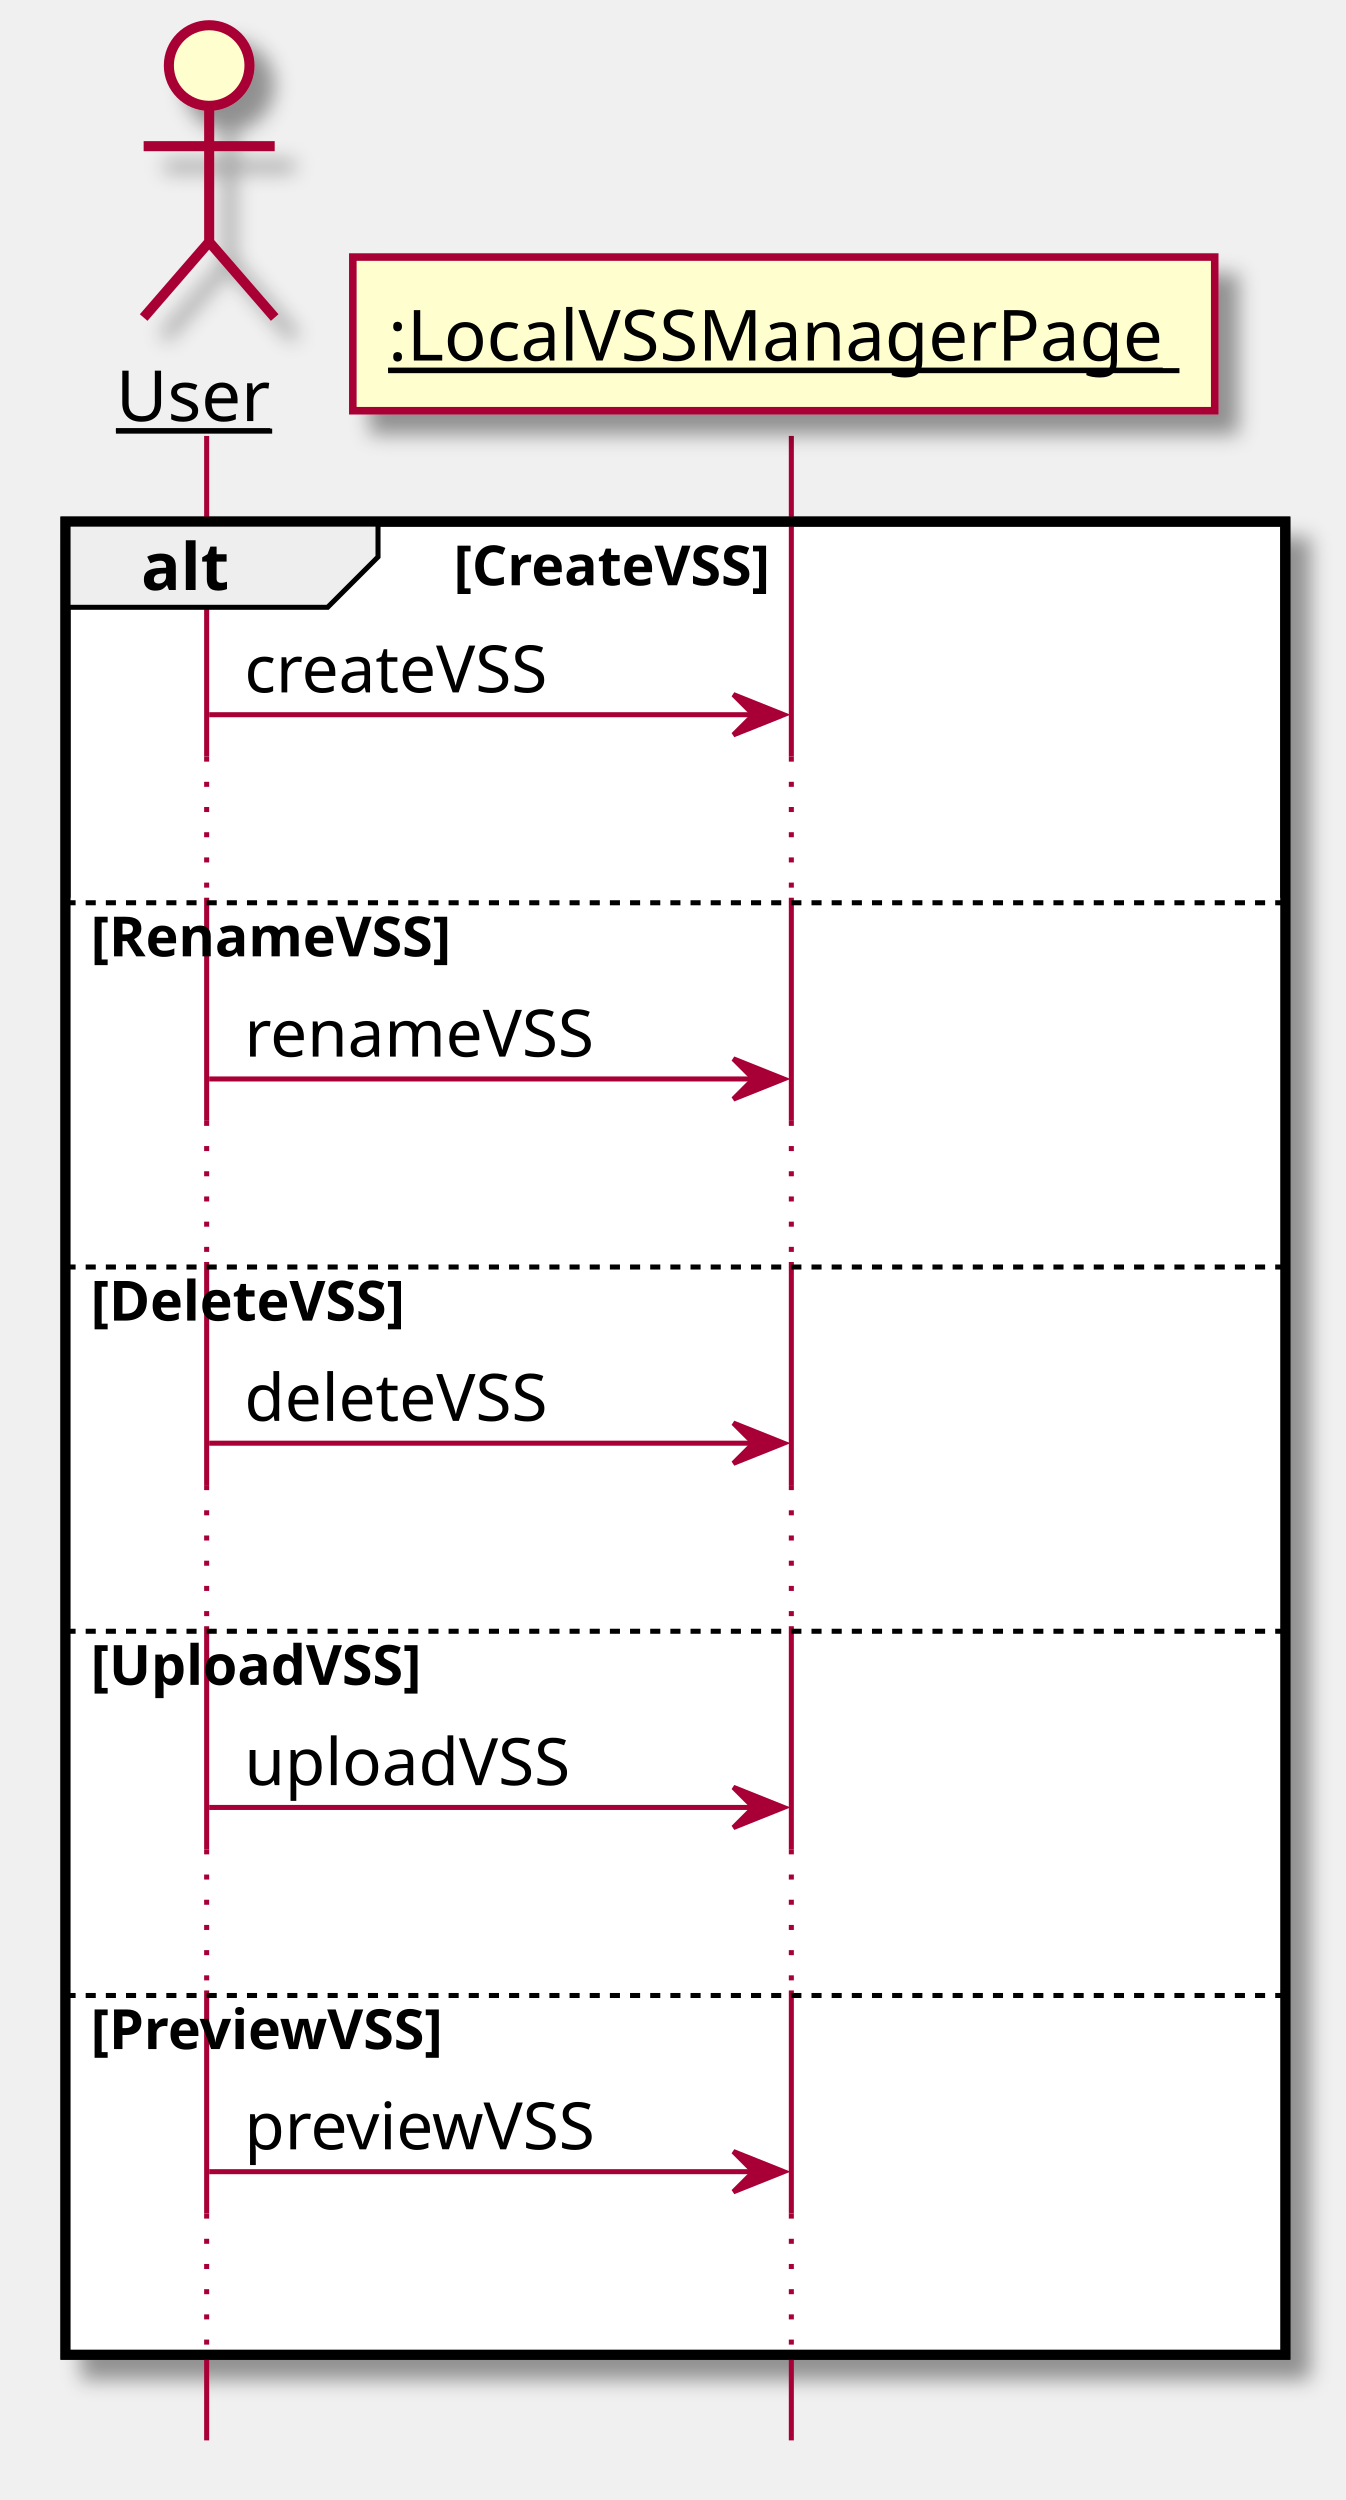
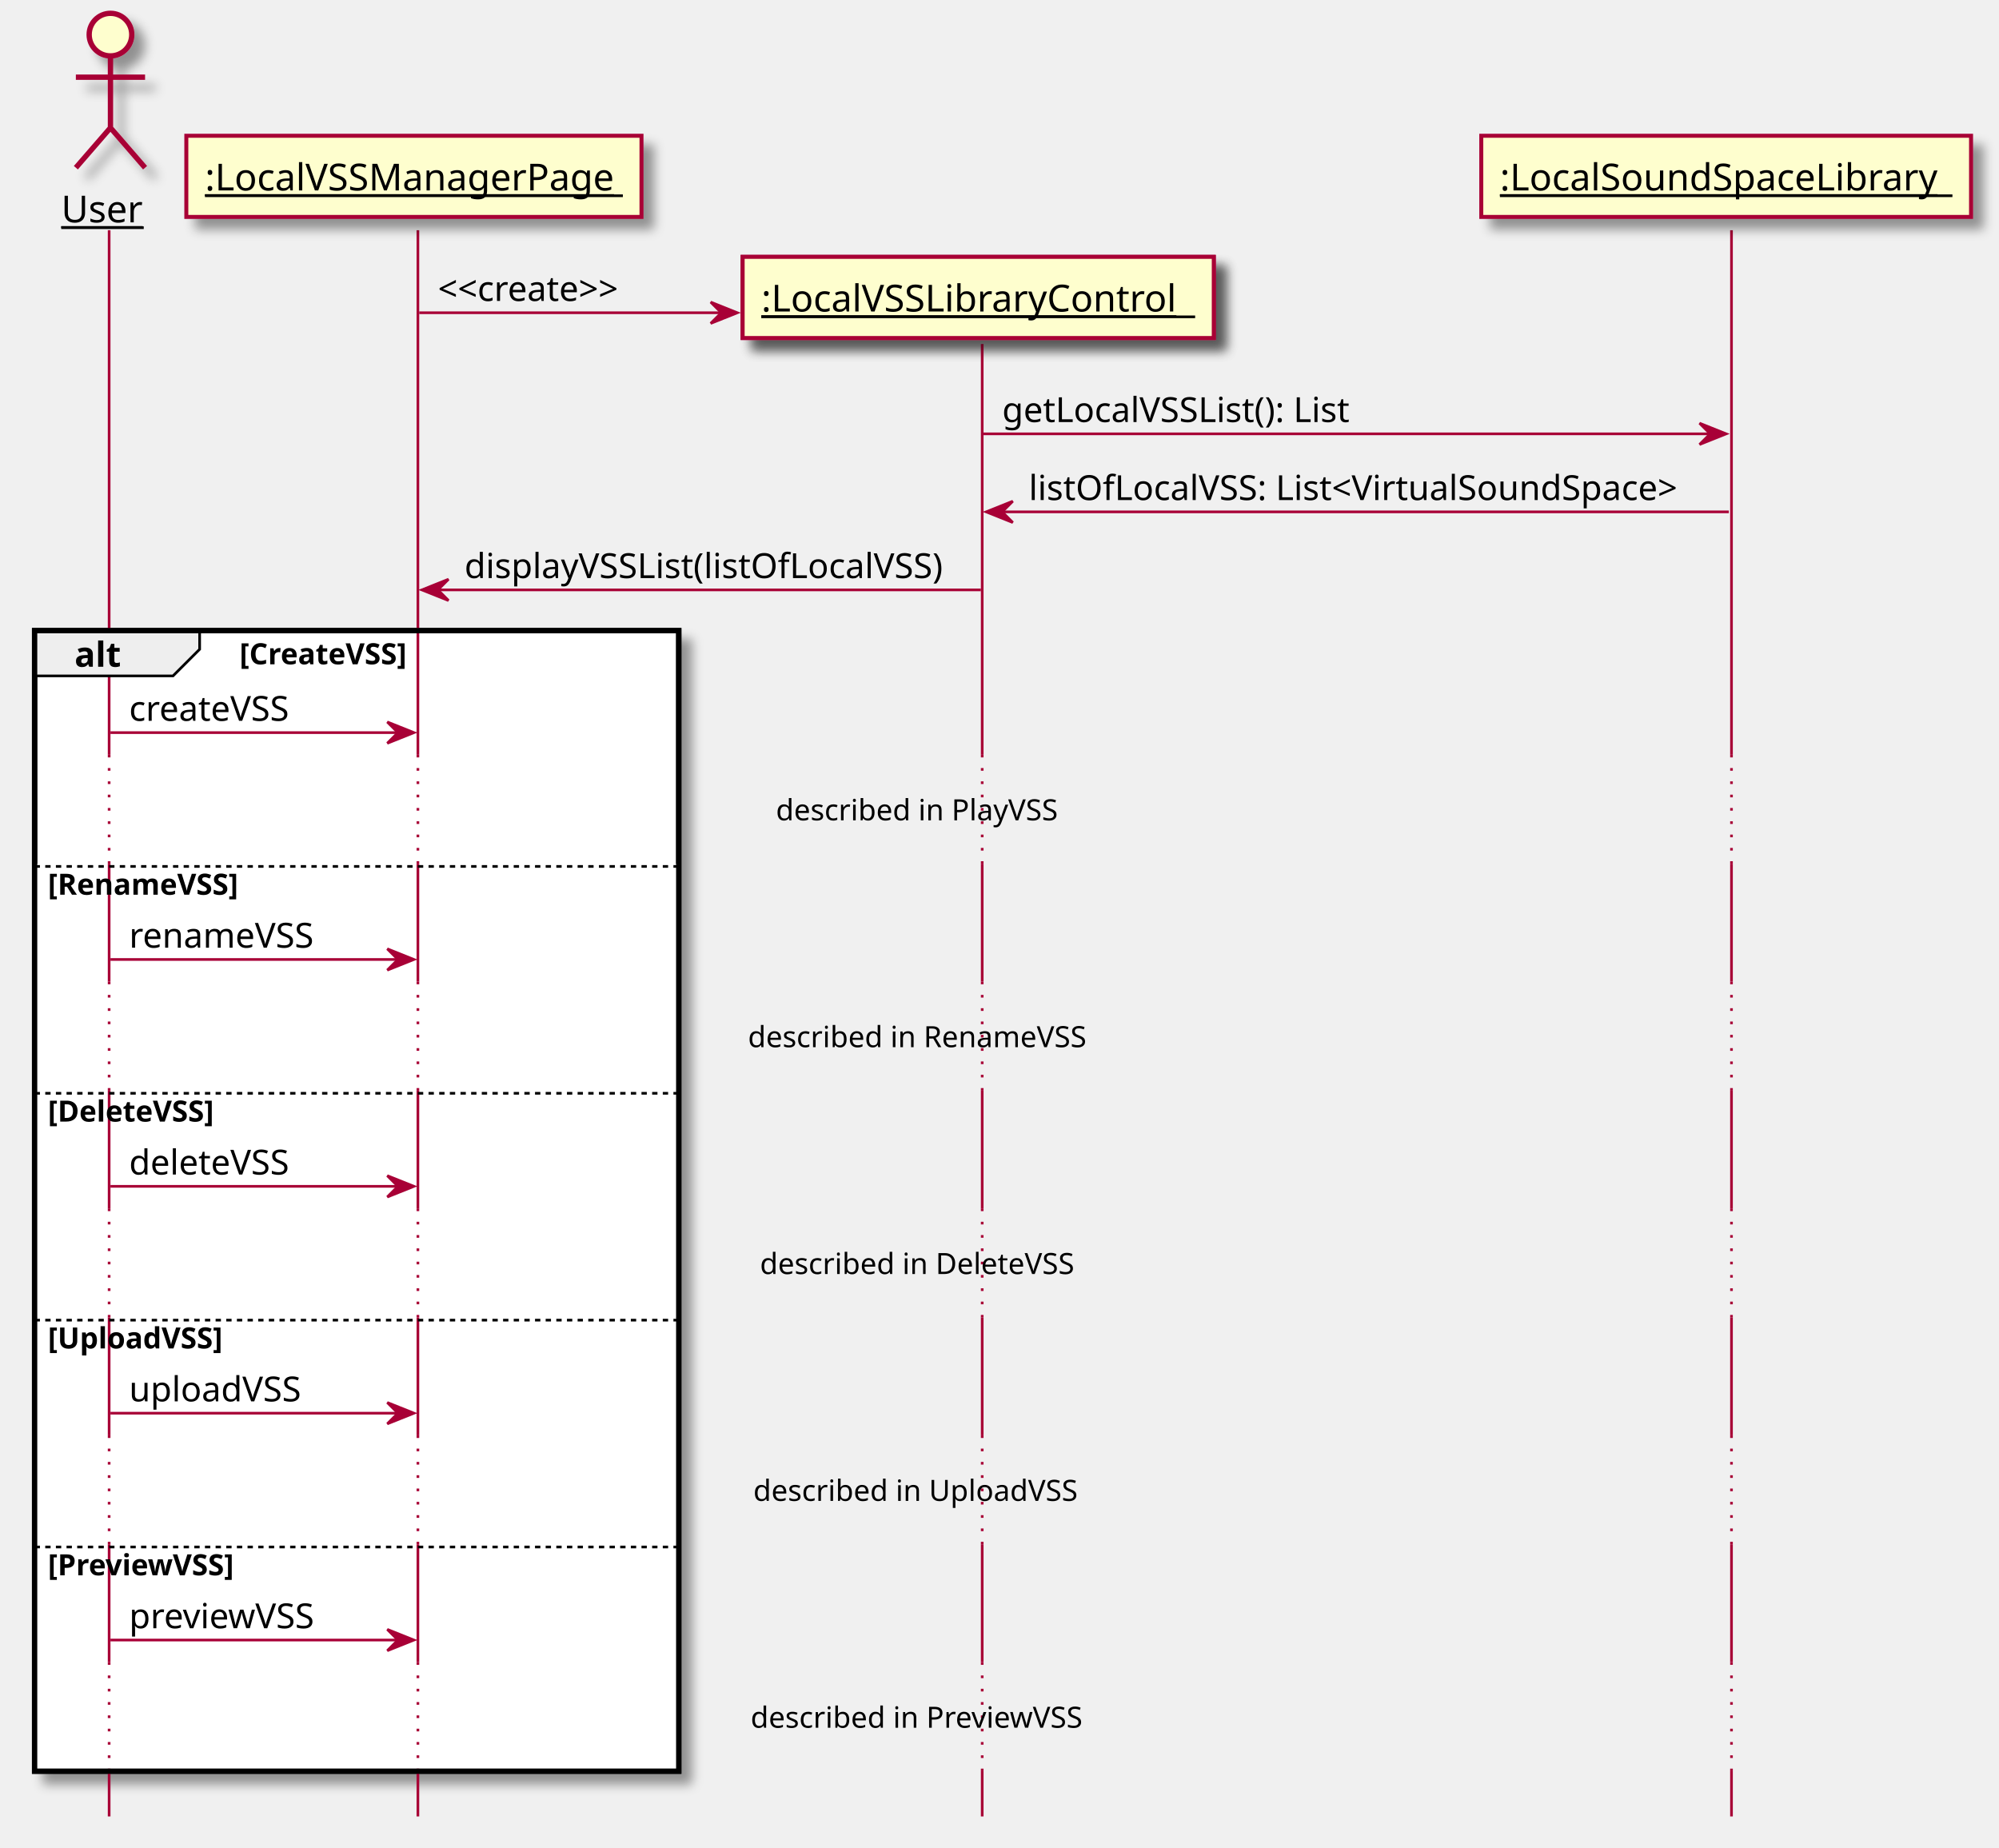
- <svg xmlns="http://www.w3.org/2000/svg" contentScriptType="application/ecmascript" contentStyleType="text/css" height="496px" preserveAspectRatio="none" style="width:267px;height:496px;" version="1.1" viewBox="0 0 267 496" width="267px" zoomAndPan="magnify">
+ <svg xmlns="http://www.w3.org/2000/svg" contentScriptType="application/ecmascript" contentStyleType="text/css" height="694px" preserveAspectRatio="none" style="width:751px;height:694px;" version="1.1" viewBox="0 0 751 694" width="751px" zoomAndPan="magnify">
  <defs>
-     <filter height="300%" id="fti0jjlx8ce7" width="300%" x="-1" y="-1">
+     <filter height="300%" id="f9vh8pmwqqmuc" width="300%" x="-1" y="-1">
      <feGaussianBlur result="blurOut" stdDeviation="2.0" />
      <feColorMatrix in="blurOut" result="blurOut2" type="matrix" values="0 0 0 0 0 0 0 0 0 0 0 0 0 0 0 0 0 0 .4 0" />
      <feOffset dx="4.0" dy="4.0" in="blurOut2" result="blurOut3" />
      <feBlend in="SourceGraphic" in2="blurOut3" mode="normal" />
    </filter>
  </defs>
  <g>
-     <rect fill="#FFFFFF" filter="url(#fti0jjlx8ce7)" height="363.684" style="stroke: #000000; stroke-width: 2.0;" width="242" x="13" y="103.488" />
-     <rect fill="#FFFFFF" height="72.266" style="stroke: none; stroke-width: 1.0;" width="242" x="13" y="178.109" />
-     <rect fill="#FFFFFF" height="72.266" style="stroke: none; stroke-width: 1.0;" width="242" x="13" y="250.375" />
-     <rect fill="#FFFFFF" height="72.266" style="stroke: none; stroke-width: 1.0;" width="242" x="13" y="322.641" />
-     <rect fill="#FFFFFF" height="72.266" style="stroke: none; stroke-width: 1.0;" width="242" x="13" y="394.906" />
-     <line style="stroke: #A80036; stroke-width: 1.0;" x1="41" x2="41" y1="86.488" y2="150.109" />
-     <line style="stroke: #A80036; stroke-width: 1.0; stroke-dasharray: 1.0,4.0;" x1="41" x2="41" y1="150.109" y2="178.109" />
-     <line style="stroke: #A80036; stroke-width: 1.0;" x1="41" x2="41" y1="178.109" y2="222.375" />
-     <line style="stroke: #A80036; stroke-width: 1.0; stroke-dasharray: 1.0,4.0;" x1="41" x2="41" y1="222.375" y2="250.375" />
-     <line style="stroke: #A80036; stroke-width: 1.0;" x1="41" x2="41" y1="250.375" y2="294.641" />
-     <line style="stroke: #A80036; stroke-width: 1.0; stroke-dasharray: 1.0,4.0;" x1="41" x2="41" y1="294.641" y2="322.641" />
-     <line style="stroke: #A80036; stroke-width: 1.0;" x1="41" x2="41" y1="322.641" y2="366.906" />
-     <line style="stroke: #A80036; stroke-width: 1.0; stroke-dasharray: 1.0,4.0;" x1="41" x2="41" y1="366.906" y2="394.906" />
-     <line style="stroke: #A80036; stroke-width: 1.0;" x1="41" x2="41" y1="394.906" y2="439.172" />
-     <line style="stroke: #A80036; stroke-width: 1.0; stroke-dasharray: 1.0,4.0;" x1="41" x2="41" y1="439.172" y2="467.172" />
-     <line style="stroke: #A80036; stroke-width: 1.0;" x1="41" x2="41" y1="467.172" y2="484.172" />
-     <line style="stroke: #A80036; stroke-width: 1.0;" x1="157" x2="157" y1="86.488" y2="150.109" />
-     <line style="stroke: #A80036; stroke-width: 1.0; stroke-dasharray: 1.0,4.0;" x1="157" x2="157" y1="150.109" y2="178.109" />
-     <line style="stroke: #A80036; stroke-width: 1.0;" x1="157" x2="157" y1="178.109" y2="222.375" />
-     <line style="stroke: #A80036; stroke-width: 1.0; stroke-dasharray: 1.0,4.0;" x1="157" x2="157" y1="222.375" y2="250.375" />
-     <line style="stroke: #A80036; stroke-width: 1.0;" x1="157" x2="157" y1="250.375" y2="294.641" />
-     <line style="stroke: #A80036; stroke-width: 1.0; stroke-dasharray: 1.0,4.0;" x1="157" x2="157" y1="294.641" y2="322.641" />
-     <line style="stroke: #A80036; stroke-width: 1.0;" x1="157" x2="157" y1="322.641" y2="366.906" />
-     <line style="stroke: #A80036; stroke-width: 1.0; stroke-dasharray: 1.0,4.0;" x1="157" x2="157" y1="366.906" y2="394.906" />
-     <line style="stroke: #A80036; stroke-width: 1.0;" x1="157" x2="157" y1="394.906" y2="439.172" />
-     <line style="stroke: #A80036; stroke-width: 1.0; stroke-dasharray: 1.0,4.0;" x1="157" x2="157" y1="439.172" y2="467.172" />
-     <line style="stroke: #A80036; stroke-width: 1.0;" x1="157" x2="157" y1="467.172" y2="484.172" />
+     <rect fill="#FEFECE" filter="url(#f9vh8pmwqqmuc)" height="30.488" style="stroke: #A80036; stroke-width: 1.5;" width="177" x="279" y="96.488" />
+     <text fill="#000000" font-family="sans-serif" font-size="14" lengthAdjust="spacingAndGlyphs" text-decoration="underline" textLength="163" x="286" y="117.023">:LocalVSSLibraryControl</text>
+     <line style="stroke: #000000; stroke-width: 1.0;" x1="286" x2="449" y1="119.023" y2="119.023" />
+     <rect fill="#FFFFFF" filter="url(#f9vh8pmwqqmuc)" height="428.459" style="stroke: #000000; stroke-width: 2.0;" width="242" x="13" y="236.908" />
+     <rect fill="#FFFFFF" height="85.221" style="stroke: none; stroke-width: 1.0;" width="242" x="13" y="324.484" />
+     <rect fill="#FFFFFF" height="85.221" style="stroke: none; stroke-width: 1.0;" width="242" x="13" y="409.705" />
+     <rect fill="#FFFFFF" height="85.221" style="stroke: none; stroke-width: 1.0;" width="242" x="13" y="494.926" />
+     <rect fill="#FFFFFF" height="85.221" style="stroke: none; stroke-width: 1.0;" width="242" x="13" y="580.146" />
+     <line style="stroke: #A80036; stroke-width: 1.0;" x1="41" x2="41" y1="86.488" y2="283.529" />
+     <line style="stroke: #A80036; stroke-width: 1.0; stroke-dasharray: 1.0,4.0;" x1="41" x2="41" y1="283.529" y2="324.484" />
+     <line style="stroke: #A80036; stroke-width: 1.0;" x1="41" x2="41" y1="324.484" y2="368.75" />
+     <line style="stroke: #A80036; stroke-width: 1.0; stroke-dasharray: 1.0,4.0;" x1="41" x2="41" y1="368.75" y2="409.705" />
+     <line style="stroke: #A80036; stroke-width: 1.0;" x1="41" x2="41" y1="409.705" y2="453.971" />
+     <line style="stroke: #A80036; stroke-width: 1.0; stroke-dasharray: 1.0,4.0;" x1="41" x2="41" y1="453.971" y2="494.926" />
+     <line style="stroke: #A80036; stroke-width: 1.0;" x1="41" x2="41" y1="494.926" y2="539.191" />
+     <line style="stroke: #A80036; stroke-width: 1.0; stroke-dasharray: 1.0,4.0;" x1="41" x2="41" y1="539.191" y2="580.146" />
+     <line style="stroke: #A80036; stroke-width: 1.0;" x1="41" x2="41" y1="580.146" y2="624.412" />
+     <line style="stroke: #A80036; stroke-width: 1.0; stroke-dasharray: 1.0,4.0;" x1="41" x2="41" y1="624.412" y2="665.367" />
+     <line style="stroke: #A80036; stroke-width: 1.0;" x1="41" x2="41" y1="665.367" y2="682.367" />
+     <line style="stroke: #A80036; stroke-width: 1.0;" x1="157" x2="157" y1="86.488" y2="283.529" />
+     <line style="stroke: #A80036; stroke-width: 1.0; stroke-dasharray: 1.0,4.0;" x1="157" x2="157" y1="283.529" y2="324.484" />
+     <line style="stroke: #A80036; stroke-width: 1.0;" x1="157" x2="157" y1="324.484" y2="368.75" />
+     <line style="stroke: #A80036; stroke-width: 1.0; stroke-dasharray: 1.0,4.0;" x1="157" x2="157" y1="368.75" y2="409.705" />
+     <line style="stroke: #A80036; stroke-width: 1.0;" x1="157" x2="157" y1="409.705" y2="453.971" />
+     <line style="stroke: #A80036; stroke-width: 1.0; stroke-dasharray: 1.0,4.0;" x1="157" x2="157" y1="453.971" y2="494.926" />
+     <line style="stroke: #A80036; stroke-width: 1.0;" x1="157" x2="157" y1="494.926" y2="539.191" />
+     <line style="stroke: #A80036; stroke-width: 1.0; stroke-dasharray: 1.0,4.0;" x1="157" x2="157" y1="539.191" y2="580.146" />
+     <line style="stroke: #A80036; stroke-width: 1.0;" x1="157" x2="157" y1="580.146" y2="624.412" />
+     <line style="stroke: #A80036; stroke-width: 1.0; stroke-dasharray: 1.0,4.0;" x1="157" x2="157" y1="624.412" y2="665.367" />
+     <line style="stroke: #A80036; stroke-width: 1.0;" x1="157" x2="157" y1="665.367" y2="682.367" />
+     <line style="stroke: #A80036; stroke-width: 1.0;" x1="369" x2="369" y1="129.232" y2="283.529" />
+     <line style="stroke: #A80036; stroke-width: 1.0; stroke-dasharray: 1.0,4.0;" x1="369" x2="369" y1="283.529" y2="324.484" />
+     <line style="stroke: #A80036; stroke-width: 1.0;" x1="369" x2="369" y1="324.484" y2="368.75" />
+     <line style="stroke: #A80036; stroke-width: 1.0; stroke-dasharray: 1.0,4.0;" x1="369" x2="369" y1="368.75" y2="409.705" />
+     <line style="stroke: #A80036; stroke-width: 1.0;" x1="369" x2="369" y1="409.705" y2="453.971" />
+     <line style="stroke: #A80036; stroke-width: 1.0; stroke-dasharray: 1.0,4.0;" x1="369" x2="369" y1="453.971" y2="494.926" />
+     <line style="stroke: #A80036; stroke-width: 1.0;" x1="369" x2="369" y1="494.926" y2="539.191" />
+     <line style="stroke: #A80036; stroke-width: 1.0; stroke-dasharray: 1.0,4.0;" x1="369" x2="369" y1="539.191" y2="580.146" />
+     <line style="stroke: #A80036; stroke-width: 1.0;" x1="369" x2="369" y1="580.146" y2="624.412" />
+     <line style="stroke: #A80036; stroke-width: 1.0; stroke-dasharray: 1.0,4.0;" x1="369" x2="369" y1="624.412" y2="665.367" />
+     <line style="stroke: #A80036; stroke-width: 1.0;" x1="369" x2="369" y1="665.367" y2="682.367" />
+     <line style="stroke: #A80036; stroke-width: 1.0;" x1="650.5" x2="650.5" y1="86.488" y2="283.529" />
+     <line style="stroke: #A80036; stroke-width: 1.0; stroke-dasharray: 1.0,4.0;" x1="650.5" x2="650.5" y1="283.529" y2="324.484" />
+     <line style="stroke: #A80036; stroke-width: 1.0;" x1="650.5" x2="650.5" y1="324.484" y2="368.75" />
+     <line style="stroke: #A80036; stroke-width: 1.0; stroke-dasharray: 1.0,4.0;" x1="650.5" x2="650.5" y1="368.75" y2="409.705" />
+     <line style="stroke: #A80036; stroke-width: 1.0;" x1="650.5" x2="650.5" y1="409.705" y2="453.971" />
+     <line style="stroke: #A80036; stroke-width: 1.0; stroke-dasharray: 1.0,4.0;" x1="650.5" x2="650.5" y1="453.971" y2="494.926" />
+     <line style="stroke: #A80036; stroke-width: 1.0;" x1="650.5" x2="650.5" y1="494.926" y2="539.191" />
+     <line style="stroke: #A80036; stroke-width: 1.0; stroke-dasharray: 1.0,4.0;" x1="650.5" x2="650.5" y1="539.191" y2="580.146" />
+     <line style="stroke: #A80036; stroke-width: 1.0;" x1="650.5" x2="650.5" y1="580.146" y2="624.412" />
+     <line style="stroke: #A80036; stroke-width: 1.0; stroke-dasharray: 1.0,4.0;" x1="650.5" x2="650.5" y1="624.412" y2="665.367" />
+     <line style="stroke: #A80036; stroke-width: 1.0;" x1="650.5" x2="650.5" y1="665.367" y2="682.367" />
    <text fill="#000000" font-family="sans-serif" font-size="14" lengthAdjust="spacingAndGlyphs" text-decoration="underline" textLength="31" x="23" y="83.535">User</text>
    <line style="stroke: #000000; stroke-width: 1.0;" x1="23" x2="54" y1="85.535" y2="85.535" />
-     <ellipse cx="41.5" cy="13" fill="#FEFECE" filter="url(#fti0jjlx8ce7)" rx="8" ry="8" style="stroke: #A80036; stroke-width: 2.0;" />
-     <path d="M41.5,21 L41.5,48 M28.5,29 L54.5,29 M41.5,48 L28.5,63 M41.5,48 L54.5,63 " fill="none" filter="url(#fti0jjlx8ce7)" style="stroke: #A80036; stroke-width: 2.0;" />
-     <rect fill="#FEFECE" filter="url(#fti0jjlx8ce7)" height="30.488" style="stroke: #A80036; stroke-width: 1.5;" width="171" x="70" y="51" />
+     <ellipse cx="41.5" cy="13" fill="#FEFECE" filter="url(#f9vh8pmwqqmuc)" rx="8" ry="8" style="stroke: #A80036; stroke-width: 2.0;" />
+     <path d="M41.5,21 L41.5,48 M28.5,29 L54.5,29 M41.5,48 L28.5,63 M41.5,48 L54.5,63 " fill="none" filter="url(#f9vh8pmwqqmuc)" style="stroke: #A80036; stroke-width: 2.0;" />
+     <rect fill="#FEFECE" filter="url(#f9vh8pmwqqmuc)" height="30.488" style="stroke: #A80036; stroke-width: 1.5;" width="171" x="70" y="51" />
    <text fill="#000000" font-family="sans-serif" font-size="14" lengthAdjust="spacingAndGlyphs" text-decoration="underline" textLength="157" x="77" y="71.535">:LocalVSSManagerPage</text>
    <line style="stroke: #000000; stroke-width: 1.0;" x1="77" x2="234" y1="73.535" y2="73.535" />
-     <path d="M13,103.488 L75,103.488 L75,110.488 L65,120.488 L13,120.488 L13,103.488 " fill="#EEEEEE" style="stroke: #000000; stroke-width: 1.0;" />
-     <rect fill="none" height="363.684" style="stroke: #000000; stroke-width: 2.0;" width="242" x="13" y="103.488" />
-     <text fill="#000000" font-family="sans-serif" font-size="13" font-weight="bold" lengthAdjust="spacingAndGlyphs" textLength="17" x="28" y="117.057">alt</text>
-     <text fill="#000000" font-family="sans-serif" font-size="11" font-weight="bold" lengthAdjust="spacingAndGlyphs" textLength="63" x="90" y="116.123">[CreateVSS]</text>
-     <polygon fill="#A80036" points="145.5,137.799,155.5,141.799,145.5,145.799,149.5,141.799" style="stroke: #A80036; stroke-width: 1.0;" />
-     <line style="stroke: #A80036; stroke-width: 1.0;" x1="41.5" x2="151.5" y1="141.799" y2="141.799" />
-     <text fill="#000000" font-family="sans-serif" font-size="13" lengthAdjust="spacingAndGlyphs" textLength="60" x="48.5" y="137.367">createVSS</text>
-     <line style="stroke: #000000; stroke-width: 1.0; stroke-dasharray: 2.0,2.0;" x1="13" x2="255" y1="179.109" y2="179.109" />
-     <text fill="#000000" font-family="sans-serif" font-size="11" font-weight="bold" lengthAdjust="spacingAndGlyphs" textLength="72" x="18" y="189.744">[RenameVSS]</text>
-     <polygon fill="#A80036" points="145.5,210.065,155.5,214.065,145.5,218.065,149.5,214.065" style="stroke: #A80036; stroke-width: 1.0;" />
-     <line style="stroke: #A80036; stroke-width: 1.0;" x1="41.5" x2="151.5" y1="214.065" y2="214.065" />
-     <text fill="#000000" font-family="sans-serif" font-size="13" lengthAdjust="spacingAndGlyphs" textLength="68" x="48.5" y="209.633">renameVSS</text>
-     <line style="stroke: #000000; stroke-width: 1.0; stroke-dasharray: 2.0,2.0;" x1="13" x2="255" y1="251.375" y2="251.375" />
-     <text fill="#000000" font-family="sans-serif" font-size="11" font-weight="bold" lengthAdjust="spacingAndGlyphs" textLength="63" x="18" y="262.01">[DeleteVSS]</text>
-     <polygon fill="#A80036" points="145.5,282.33,155.5,286.33,145.5,290.33,149.5,286.33" style="stroke: #A80036; stroke-width: 1.0;" />
-     <line style="stroke: #A80036; stroke-width: 1.0;" x1="41.5" x2="151.5" y1="286.33" y2="286.33" />
-     <text fill="#000000" font-family="sans-serif" font-size="13" lengthAdjust="spacingAndGlyphs" textLength="60" x="48.5" y="281.898">deleteVSS</text>
-     <line style="stroke: #000000; stroke-width: 1.0; stroke-dasharray: 2.0,2.0;" x1="13" x2="255" y1="323.641" y2="323.641" />
-     <text fill="#000000" font-family="sans-serif" font-size="11" font-weight="bold" lengthAdjust="spacingAndGlyphs" textLength="67" x="18" y="334.275">[UploadVSS]</text>
-     <polygon fill="#A80036" points="145.5,354.596,155.5,358.596,145.5,362.596,149.5,358.596" style="stroke: #A80036; stroke-width: 1.0;" />
-     <line style="stroke: #A80036; stroke-width: 1.0;" x1="41.5" x2="151.5" y1="358.596" y2="358.596" />
-     <text fill="#000000" font-family="sans-serif" font-size="13" lengthAdjust="spacingAndGlyphs" textLength="65" x="48.5" y="354.164">uploadVSS</text>
-     <line style="stroke: #000000; stroke-width: 1.0; stroke-dasharray: 2.0,2.0;" x1="13" x2="255" y1="395.906" y2="395.906" />
-     <text fill="#000000" font-family="sans-serif" font-size="11" font-weight="bold" lengthAdjust="spacingAndGlyphs" textLength="72" x="18" y="406.541">[PreviewVSS]</text>
-     <polygon fill="#A80036" points="145.5,426.861,155.5,430.861,145.5,434.861,149.5,430.861" style="stroke: #A80036; stroke-width: 1.0;" />
-     <line style="stroke: #A80036; stroke-width: 1.0;" x1="41.5" x2="151.5" y1="430.861" y2="430.861" />
-     <text fill="#000000" font-family="sans-serif" font-size="13" lengthAdjust="spacingAndGlyphs" textLength="70" x="48.5" y="426.43">previewVSS</text>
+     <rect fill="#FEFECE" filter="url(#f9vh8pmwqqmuc)" height="30.488" style="stroke: #A80036; stroke-width: 1.5;" width="184" x="556.5" y="51" />
+     <text fill="#000000" font-family="sans-serif" font-size="14" lengthAdjust="spacingAndGlyphs" text-decoration="underline" textLength="170" x="563.5" y="71.535">:LocalSoundSpaceLibrary</text>
+     <line style="stroke: #000000; stroke-width: 1.0;" x1="563.5" x2="733.5" y1="73.535" y2="73.535" />
+     <polygon fill="#A80036" points="267,113.488,277,117.488,267,121.488,271,117.488" style="stroke: #A80036; stroke-width: 1.0;" />
+     <line style="stroke: #A80036; stroke-width: 1.0;" x1="157.5" x2="273" y1="117.488" y2="117.488" />
+     <text fill="#000000" font-family="sans-serif" font-size="13" lengthAdjust="spacingAndGlyphs" textLength="78" x="164.5" y="113.057">&lt;&lt;create&gt;&gt;</text>
+     <rect fill="#FEFECE" filter="url(#f9vh8pmwqqmuc)" height="30.488" style="stroke: #A80036; stroke-width: 1.5;" width="177" x="279" y="96.488" />
+     <text fill="#000000" font-family="sans-serif" font-size="14" lengthAdjust="spacingAndGlyphs" text-decoration="underline" textLength="163" x="286" y="117.023">:LocalVSSLibraryControl</text>
+     <line style="stroke: #000000; stroke-width: 1.0;" x1="286" x2="449" y1="119.023" y2="119.023" />
+     <polygon fill="#A80036" points="638.5,158.977,648.5,162.977,638.5,166.977,642.5,162.977" style="stroke: #A80036; stroke-width: 1.0;" />
+     <line style="stroke: #A80036; stroke-width: 1.0;" x1="369.5" x2="644.5" y1="162.977" y2="162.977" />
+     <text fill="#000000" font-family="sans-serif" font-size="13" lengthAdjust="spacingAndGlyphs" textLength="137" x="376.5" y="158.545">getLocalVSSList(): List</text>
+     <polygon fill="#A80036" points="380.5,188.287,370.5,192.287,380.5,196.287,376.5,192.287" style="stroke: #A80036; stroke-width: 1.0;" />
+     <line style="stroke: #A80036; stroke-width: 1.0;" x1="374.5" x2="649.5" y1="192.287" y2="192.287" />
+     <text fill="#000000" font-family="sans-serif" font-size="13" lengthAdjust="spacingAndGlyphs" textLength="257" x="386.5" y="187.856">listOfLocalVSS: List&lt;VirtualSoundSpace&gt;</text>
+     <polygon fill="#A80036" points="168.5,217.598,158.5,221.598,168.5,225.598,164.5,221.598" style="stroke: #A80036; stroke-width: 1.0;" />
+     <line style="stroke: #A80036; stroke-width: 1.0;" x1="162.5" x2="368.5" y1="221.598" y2="221.598" />
+     <text fill="#000000" font-family="sans-serif" font-size="13" lengthAdjust="spacingAndGlyphs" textLength="188" x="174.5" y="217.166">displayVSSList(listOfLocalVSS)</text>
+     <path d="M13,236.908 L75,236.908 L75,243.908 L65,253.908 L13,253.908 L13,236.908 " fill="#EEEEEE" style="stroke: #000000; stroke-width: 1.0;" />
+     <rect fill="none" height="428.459" style="stroke: #000000; stroke-width: 2.0;" width="242" x="13" y="236.908" />
+     <text fill="#000000" font-family="sans-serif" font-size="13" font-weight="bold" lengthAdjust="spacingAndGlyphs" textLength="17" x="28" y="250.477">alt</text>
+     <text fill="#000000" font-family="sans-serif" font-size="11" font-weight="bold" lengthAdjust="spacingAndGlyphs" textLength="63" x="90" y="249.543">[CreateVSS]</text>
+     <polygon fill="#A80036" points="145.5,271.219,155.5,275.219,145.5,279.219,149.5,275.219" style="stroke: #A80036; stroke-width: 1.0;" />
+     <line style="stroke: #A80036; stroke-width: 1.0;" x1="41.5" x2="151.5" y1="275.219" y2="275.219" />
+     <text fill="#000000" font-family="sans-serif" font-size="13" lengthAdjust="spacingAndGlyphs" textLength="60" x="48.5" y="270.787">createVSS</text>
+     <text fill="#000000" font-family="sans-serif" font-size="11" lengthAdjust="spacingAndGlyphs" textLength="109" x="291.5" y="308.164">described in PlayVSS</text>
+     <line style="stroke: #000000; stroke-width: 1.0; stroke-dasharray: 2.0,2.0;" x1="13" x2="255" y1="325.484" y2="325.484" />
+     <text fill="#000000" font-family="sans-serif" font-size="11" font-weight="bold" lengthAdjust="spacingAndGlyphs" textLength="72" x="18" y="336.119">[RenameVSS]</text>
+     <polygon fill="#A80036" points="145.5,356.44,155.5,360.44,145.5,364.44,149.5,360.44" style="stroke: #A80036; stroke-width: 1.0;" />
+     <line style="stroke: #A80036; stroke-width: 1.0;" x1="41.5" x2="151.5" y1="360.44" y2="360.44" />
+     <text fill="#000000" font-family="sans-serif" font-size="13" lengthAdjust="spacingAndGlyphs" textLength="68" x="48.5" y="356.008">renameVSS</text>
+     <text fill="#000000" font-family="sans-serif" font-size="11" lengthAdjust="spacingAndGlyphs" textLength="130" x="281" y="393.385">described in RenameVSS</text>
+     <line style="stroke: #000000; stroke-width: 1.0; stroke-dasharray: 2.0,2.0;" x1="13" x2="255" y1="410.705" y2="410.705" />
+     <text fill="#000000" font-family="sans-serif" font-size="11" font-weight="bold" lengthAdjust="spacingAndGlyphs" textLength="63" x="18" y="421.34">[DeleteVSS]</text>
+     <polygon fill="#A80036" points="145.5,441.66,155.5,445.66,145.5,449.66,149.5,445.66" style="stroke: #A80036; stroke-width: 1.0;" />
+     <line style="stroke: #A80036; stroke-width: 1.0;" x1="41.5" x2="151.5" y1="445.66" y2="445.66" />
+     <text fill="#000000" font-family="sans-serif" font-size="13" lengthAdjust="spacingAndGlyphs" textLength="60" x="48.5" y="441.228">deleteVSS</text>
+     <text fill="#000000" font-family="sans-serif" font-size="11" lengthAdjust="spacingAndGlyphs" textLength="121" x="285.5" y="478.606">described in DeleteVSS</text>
+     <line style="stroke: #000000; stroke-width: 1.0; stroke-dasharray: 2.0,2.0;" x1="13" x2="255" y1="495.926" y2="495.926" />
+     <text fill="#000000" font-family="sans-serif" font-size="11" font-weight="bold" lengthAdjust="spacingAndGlyphs" textLength="67" x="18" y="506.56">[UploadVSS]</text>
+     <polygon fill="#A80036" points="145.5,526.881,155.5,530.881,145.5,534.881,149.5,530.881" style="stroke: #A80036; stroke-width: 1.0;" />
+     <line style="stroke: #A80036; stroke-width: 1.0;" x1="41.5" x2="151.5" y1="530.881" y2="530.881" />
+     <text fill="#000000" font-family="sans-serif" font-size="13" lengthAdjust="spacingAndGlyphs" textLength="65" x="48.5" y="526.449">uploadVSS</text>
+     <text fill="#000000" font-family="sans-serif" font-size="11" lengthAdjust="spacingAndGlyphs" textLength="126" x="283" y="563.826">described in UploadVSS</text>
+     <line style="stroke: #000000; stroke-width: 1.0; stroke-dasharray: 2.0,2.0;" x1="13" x2="255" y1="581.146" y2="581.146" />
+     <text fill="#000000" font-family="sans-serif" font-size="11" font-weight="bold" lengthAdjust="spacingAndGlyphs" textLength="72" x="18" y="591.781">[PreviewVSS]</text>
+     <polygon fill="#A80036" points="145.5,612.102,155.5,616.102,145.5,620.102,149.5,616.102" style="stroke: #A80036; stroke-width: 1.0;" />
+     <line style="stroke: #A80036; stroke-width: 1.0;" x1="41.5" x2="151.5" y1="616.102" y2="616.102" />
+     <text fill="#000000" font-family="sans-serif" font-size="13" lengthAdjust="spacingAndGlyphs" textLength="70" x="48.5" y="611.67">previewVSS</text>
+     <text fill="#000000" font-family="sans-serif" font-size="11" lengthAdjust="spacingAndGlyphs" textLength="128" x="282" y="649.047">described in PreviewVSS</text>
  </g>
</svg>
